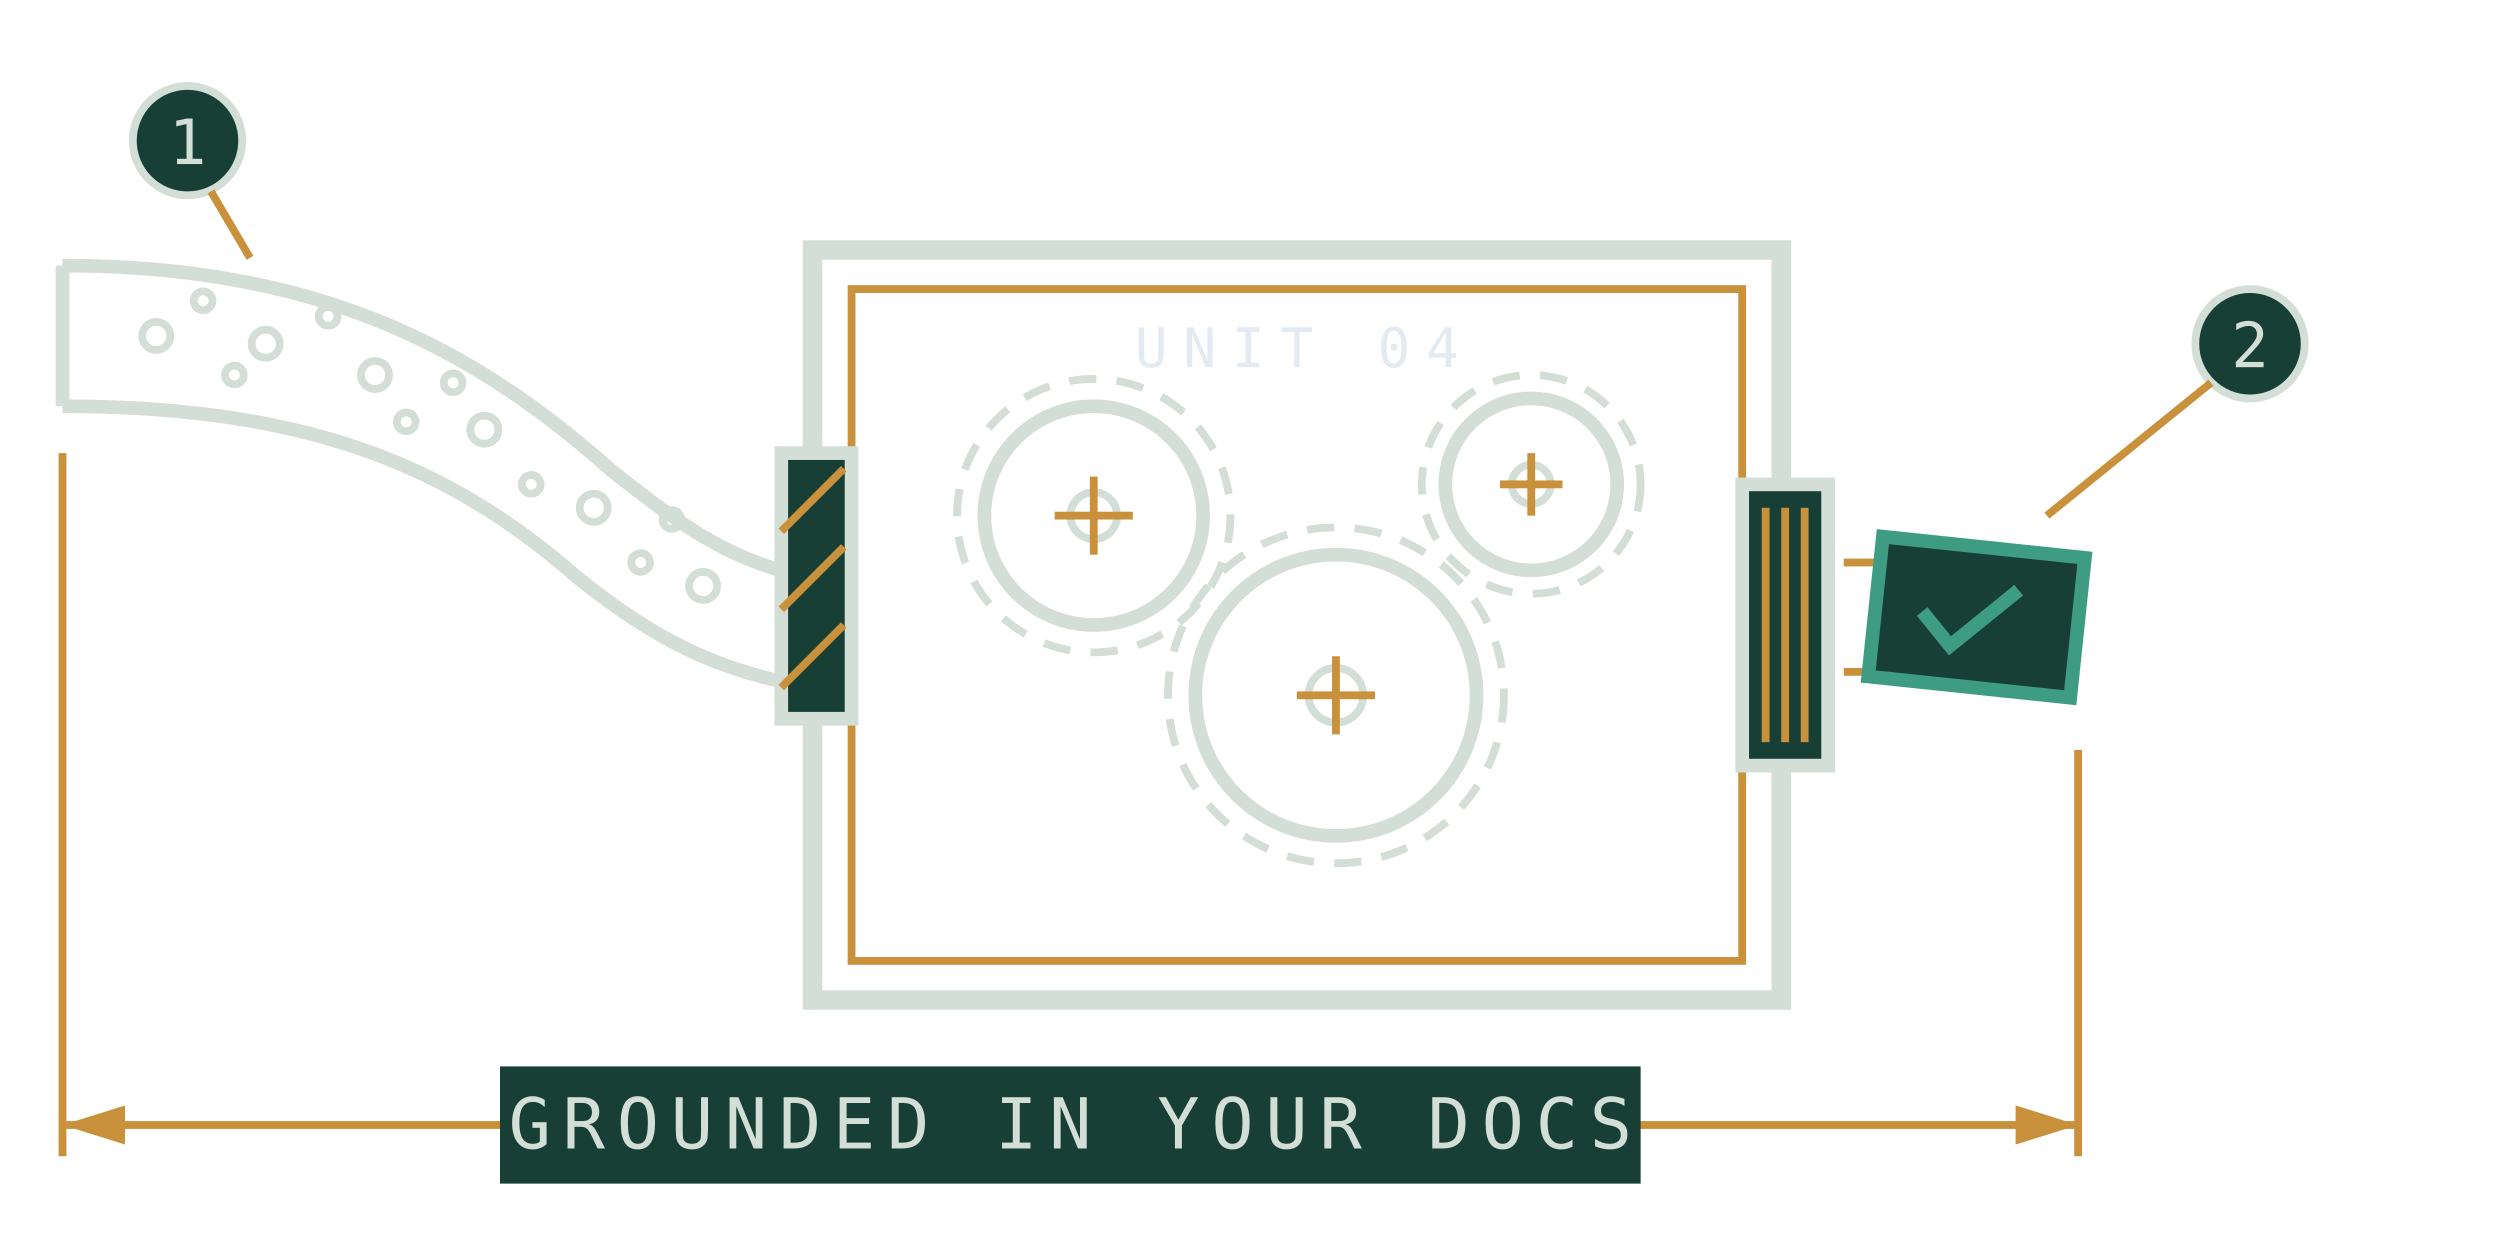
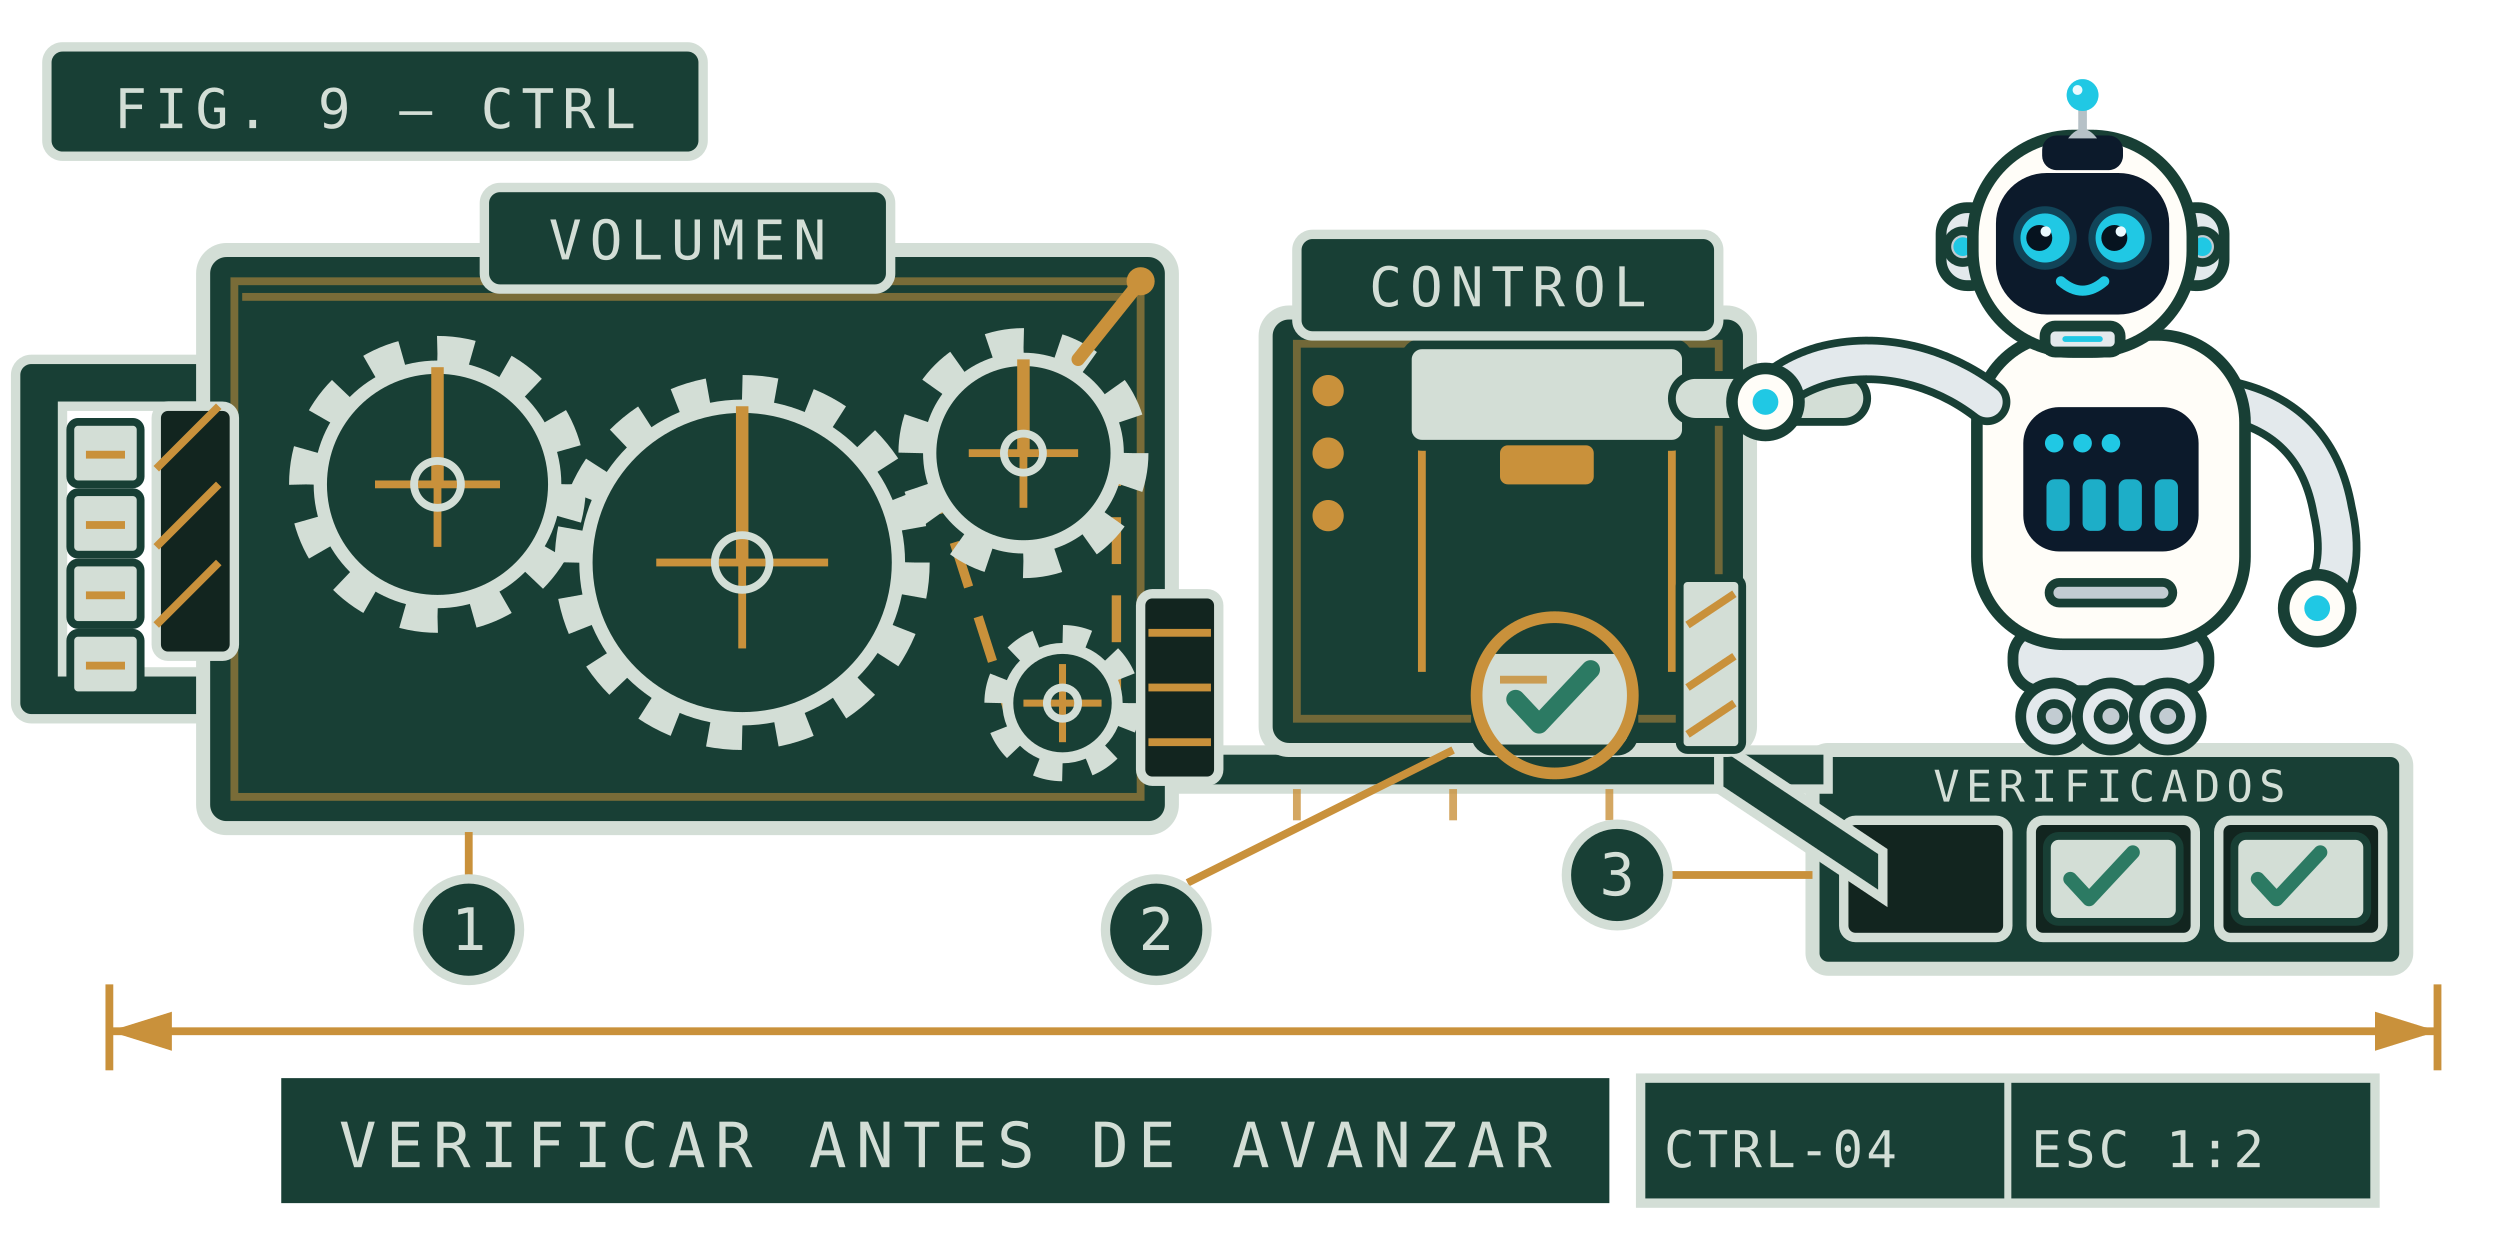
- <svg xmlns="http://www.w3.org/2000/svg" viewBox="0 0 320 160" role="img" aria-label="Punched paper tape feeds an analytical gear unit; a verified output chit exits through a guarded slot">
+ <svg xmlns="http://www.w3.org/2000/svg" viewBox="0 0 320 160" role="img" aria-labelledby="ctrlT ctrlD">
  <style>
- .vigai-g1,.vigai-g2,.vigai-g3{transform-box:fill-box;transform-origin:50% 50%}
- .vigai-g1{animation:vigai-cw 11s linear infinite}
- .vigai-g2{animation:vigai-ccw 14s linear infinite}
- .vigai-g3{animation:vigai-cw 10s linear infinite}
- @keyframes vigai-cw{to{transform:rotate(360deg)}}
- @keyframes vigai-ccw{to{transform:rotate(-360deg)}}
- .vigai-chit{animation:vigai-pulse 3s ease-in-out infinite}
- @keyframes vigai-pulse{0%,100%{opacity:1}50%{opacity:.75}}
- .vigai-tape{animation:vigai-drift 2.8s linear infinite}
- @keyframes vigai-drift{0%{transform:translate(-3px,-2px);opacity:0}20%{opacity:1}80%{opacity:1}100%{transform:translate(3px,2px);opacity:0}}
- @media (prefers-reduced-motion: reduce){*{animation:none !important}}
+ /* ============================================================
+    CTRL = el ciclo maestro dura 8 s.
+    Fases: 0=30 % avance del tren, 32=66 % el robot baja la
+    palanca y la pieza recibe sello y marca, 62=96 % la
+    compuerta abre y la pieza cae al archivador.
+    Capas con ritmos propios: 8 s (ciclo), 3.2 s (entrada),
+    6.4 s (barrido), 2.4 s (testigos), 5.6 / 4.2 / 3.2 / 2.2 s
+    (respiracion, parpadeo, barras y baliza del robot).
+    Regla de lectura: toda linea clara #D3DED6 va encima de masa
+    #183F35, para que la escena tenga silueta sobre crema y
+    contorno sobre verde bosque.
+    ============================================================ */
+ text{font-family:'IBM Plex Mono', ui-monospace, Menlo, Consolas, monospace}
+ .mass  {fill:#183F35;stroke:#D3DED6;stroke-width:1.8}
+ .mass-s{fill:#183F35;stroke:#D3DED6;stroke-width:1.2}
+ .deep  {fill:#12251F;stroke:#D3DED6;stroke-width:1.2}
+ .tool  {fill:#D3DED6;stroke:#183F35;stroke-width:1.4}
+ .tool-s{fill:#D3DED6;stroke:#183F35;stroke-width:1}
+ .t     {fill:#D3DED6}
+ .oc    {fill:none;stroke:#C9913B;stroke-width:1}
+ 
+ /* ==== capa 1: tren de engranajes, avanza y se retiene ==== */
+ .ctrl-g1{transform-origin:56px 62px;  animation:ctrlG1 8s linear infinite}
+ .ctrl-g2{transform-origin:95px 72px;  animation:ctrlG2 8s linear infinite}
+ .ctrl-g3{transform-origin:131px 58px; animation:ctrlG3 8s linear infinite}
+ .ctrl-g4{transform-origin:136px 90px; animation:ctrlG4 8s linear infinite}
+ @keyframes ctrlG1{0%{transform:rotate(0deg)}30%{transform:rotate(96deg)}72%{transform:rotate(106deg)}100%{transform:rotate(240deg)}}
+ @keyframes ctrlG2{0%{transform:rotate(0deg)}30%{transform:rotate(-72deg)}72%{transform:rotate(-80deg)}100%{transform:rotate(-180deg)}}
+ @keyframes ctrlG3{0%{transform:rotate(0deg)}30%{transform:rotate(115deg)}72%{transform:rotate(127deg)}100%{transform:rotate(288deg)}}
+ @keyframes ctrlG4{0%{transform:rotate(0deg)}30%{transform:rotate(144deg)}72%{transform:rotate(159deg)}100%{transform:rotate(360deg)}}
+ .ctrl-belt{stroke-dasharray:6 4;animation:ctrlBelt 8s linear infinite}
+ @keyframes ctrlBelt{0%{stroke-dashoffset:0}30%{stroke-dashoffset:-40}72%{stroke-dashoffset:-44}100%{stroke-dashoffset:-100}}
+ .ctrl-latch{transform-origin:146px 36px;animation:ctrlLatch 8s ease-in-out infinite}
+ @keyframes ctrlLatch{0%,26%{transform:rotate(0deg)}34%,68%{transform:rotate(-18deg)}78%,100%{transform:rotate(0deg)}}
+ 
+ /* ==== capa 2: la pieza, la prensa, el sello y la compuerta ==== */
+ .ctrl-piece{animation:ctrlPiece 8s ease-in-out infinite}
+ @keyframes ctrlPiece{
+   0%  {transform:translate(-46px,0);opacity:0}
+   9%  {transform:translate(-34px,0);opacity:0}
+   13% {transform:translate(-30px,0);opacity:1}
+   30% {transform:translate(0,0);opacity:1}
+   72% {transform:translate(0,0);opacity:1}
+   80% {transform:translate(20px,2px);opacity:1}
+   90% {transform:translate(47px,21px);opacity:1}
+   99% {transform:translate(47px,21px);opacity:1}
+   99.6%{transform:translate(47px,21px);opacity:0}
+   100%{transform:translate(-46px,0);opacity:0}
+ }
+ .ctrl-press{animation:ctrlPress 8s ease-in-out infinite}
+ @keyframes ctrlPress{0%,32%{transform:translateY(0)}48%,58%{transform:translateY(21px)}68%,100%{transform:translateY(0)}}
+ .ctrl-arm{transform-origin:72px 130px;animation:ctrlArm 8s ease-in-out infinite}
+ @keyframes ctrlArm{0%,32%{transform:rotate(0deg)}48%,58%{transform:rotate(-47deg)}68%,100%{transform:rotate(0deg)}}
+ .ctrl-check{transform-origin:199px 89px;animation:ctrlCheck 8s linear infinite}
+ @keyframes ctrlCheck{0%,52%{opacity:0;transform:scale(.4)}56%{opacity:1;transform:scale(1.3)}60%{opacity:1;transform:scale(1)}95%{opacity:1;transform:scale(1)}100%{opacity:0;transform:scale(.4)}}
+ .ctrl-seal{transform-origin:199px 89px;animation:ctrlSeal 8s linear infinite}
+ @keyframes ctrlSeal{0%,50%{opacity:0;transform:scale(.5)}54%{opacity:1;transform:scale(.8)}64%{opacity:0;transform:scale(1.7)}100%{opacity:0;transform:scale(1.7)}}
+ .ctrl-gate{animation:ctrlGate 8s ease-in-out infinite}
+ @keyframes ctrlGate{0%,62%{transform:translateY(0)}70%,88%{transform:translateY(-20px)}96%,100%{transform:translateY(0)}}
+ 
+ /* ==== capa 3: la entrada, siempre corriendo (3.2 s) ==== */
+ .ctrl-in{animation:ctrlIn 3.2s linear infinite}
+ .ctrl-in-2{animation-delay:.8s}
+ .ctrl-in-3{animation-delay:1.6s}
+ .ctrl-in-4{animation-delay:2.4s}
+ @keyframes ctrlIn{0%{transform:translateX(-5px);opacity:0}20%{opacity:1}76%{opacity:1}100%{transform:translateX(7px);opacity:0}}
+ 
+ /* ==== capa 4: barrido interno (6.4 s) y testigos (2.4 s) ==== */
+ .ctrl-scan{animation:ctrlScan 6.4s ease-in-out infinite}
+ @keyframes ctrlScan{0%,100%{transform:translateY(0)}50%{transform:translateY(58px)}}
+ .ctrl-led{animation:ctrlLed 2.4s ease-in-out infinite}
+ .ctrl-led-2{animation-delay:.3s}
+ .ctrl-led-3{animation-delay:.6s}
+ @keyframes ctrlLed{0%,100%{opacity:.3}50%{opacity:1}}
+ .ctrl-bal{animation:ctrlBal 4.8s ease-in-out infinite}
+ .ctrl-bal-2{animation-delay:1.6s}
+ .ctrl-bal-3{animation-delay:3.2s}
+ @keyframes ctrlBal{0%,100%{opacity:1}50%{opacity:.65}}
+ 
+ /* ==== capa 5: el robot canonico =====================
+    Dos juegos de trazo: .b-* para el cuerpo (escala 0.33)
+    y .h-* para la cabeza (escala 0.33 x 0.56 = 0.185).
+    Asi el contorno mide ~1.4 px en ambos y no se pierde. */
+ .b-cyan {fill:#20C8E4}
+ .b-shell{fill:#FFFDF8;stroke:#183F35;stroke-width:4.5}
+ .b-metal{fill:#E3E9EC;stroke:#183F35;stroke-width:4.2}
+ .b-ring {fill:#C2CCD2;stroke:#183F35;stroke-width:3.4}
+ .b-screen{fill:#0C1A2B}
+ .b-limb-o{fill:none;stroke:#183F35;stroke-width:18;stroke-linecap:round}
+ .b-limb-i{fill:none;stroke:#E3E9EC;stroke-width:12;stroke-linecap:round}
+ .h-shell{fill:#FFFDF8;stroke:#183F35;stroke-width:8}
+ .h-metal{fill:#E3E9EC;stroke:#183F35;stroke-width:7.5}
+ .h-ring {fill:#C2CCD2;stroke:#183F35;stroke-width:6}
+ 
+ .b-float{animation:bFloat 5.6s ease-in-out infinite}
+ @keyframes bFloat{0%,100%{transform:translateY(0)}50%{transform:translateY(-1.2px)}}
+ .b-wheel{animation:bWheel 5.6s ease-in-out infinite}
+ @keyframes bWheel{0%,100%{transform:translateY(0)}50%{transform:translateY(-1.5px)}}
+ .b-armR{transform-origin:168px 130px;animation:bArmR 4.4s ease-in-out infinite}
+ @keyframes bArmR{0%,100%{transform:rotate(0deg)}50%{transform:rotate(7deg)}}
+ .b-led{fill:#20C8E4;animation:bLed 2.4s ease-in-out infinite}
+ .b-led-2{animation-delay:.35s}
+ .b-led-3{animation-delay:.7s}
+ @keyframes bLed{0%,100%{opacity:.3}50%{opacity:1}}
+ .b-bar{fill:#20C8E4;opacity:.85;animation:bBar 3.2s ease-in-out infinite}
+ .b-bar-1{transform-origin:99px 180px}
+ .b-bar-2{transform-origin:113px 180px;animation-delay:.4s}
+ .b-bar-3{transform-origin:127px 180px;animation-delay:.8s}
+ .b-bar-4{transform-origin:141px 180px;animation-delay:1.2s}
+ @keyframes bBar{0%,100%{transform:scaleY(.4)}50%{transform:scaleY(1)}}
+ .b-ballglow{fill:#20C8E4;opacity:.4;transform-origin:100px 16px;animation:bPing 2.2s ease-out infinite}
+ @keyframes bPing{0%{transform:scale(.65);opacity:.6}70%,100%{transform:scale(1.8);opacity:0}}
+ .b-eyeL,.b-eyeR{animation:bBlink 4.2s ease-in-out infinite}
+ .b-eyeL{transform-origin:74px 115px}
+ .b-eyeR{transform-origin:126px 115px;animation-delay:.06s}
+ @keyframes bBlink{0%,45%{transform:scaleY(1)}47.5%,49.5%{transform:scaleY(.12)}52.5%,100%{transform:scaleY(1)}}
+ /* el destello de confirmacion vive dentro de la cuenca: r=22
+    contra ojos de r=17 y centros a 52 px, asi nunca se funden */
+ .b-glowL,.b-glowR{fill:#20C8E4;opacity:.24;animation:ctrlGlow 8s ease-in-out infinite}
+ .b-glowL{transform-origin:74px 115px}
+ .b-glowR{transform-origin:126px 115px;animation-delay:.05s}
+ @keyframes ctrlGlow{0%,50%{opacity:.2;transform:scale(.9)}57%{opacity:.5;transform:scale(1)}70%{opacity:.34;transform:scale(.96)}88%,100%{opacity:.2;transform:scale(.9)}}
+ .ctrl-ping{fill:none;stroke:#20C8E4;stroke-width:6;opacity:0;transform-origin:100px 16px;animation:ctrlPing 8s ease-out infinite}
+ @keyframes ctrlPing{0%,54%{opacity:0;transform:scale(.6)}58%{opacity:.85;transform:scale(1)}74%,100%{opacity:0;transform:scale(2.8)}}
+ .ctrl-smile{animation:ctrlSmile 8s ease-in-out infinite}
+ @keyframes ctrlSmile{0%,52%{opacity:.55}60%,76%{opacity:1}90%,100%{opacity:.55}}
+ 
+ @media (prefers-reduced-motion: reduce){
+   *{animation:none !important}
+   .ctrl-piece{transform:translate(0,0);opacity:1}
+   .ctrl-check{opacity:1;transform:scale(1)}
+   .ctrl-seal{opacity:0}
+   .ctrl-smile{opacity:1}
+   .b-glowL,.b-glowR{opacity:.3}
+ }
</style>
-   <path class="ill-draw" d="M8,34 C40,34 60,44 78,60 C88,68 94,72 104,74" fill="none" stroke="#d3ded6" stroke-width="1.75" />
-   <path class="ill-draw" d="M8,52 C40,52 58,60 74,74 C84,82 92,86 104,88" fill="none" stroke="#d3ded6" stroke-width="1.75" />
-   <line x1="8" y1="34" x2="8" y2="52" stroke="#d3ded6" stroke-width="1.75" />
-   <g class="vigai-tape" fill="none" stroke="#d3ded6" stroke-width="1">
-     <circle cx="20" cy="43" r="1.8" />
-     <circle cx="34" cy="44" r="1.8" />
-     <circle cx="48" cy="48" r="1.8" />
-     <circle cx="62" cy="55" r="1.8" />
-     <circle cx="76" cy="65" r="1.8" />
-     <circle cx="90" cy="75" r="1.8" />
-     <circle cx="26" cy="38.5" r="1.2" />
-     <circle cx="42" cy="40.5" r="1.2" />
-     <circle cx="30" cy="48" r="1.2" />
-     <circle cx="52" cy="54" r="1.2" />
-     <circle cx="58" cy="49" r="1.2" />
-     <circle cx="68" cy="62" r="1.2" />
-     <circle cx="82" cy="72" r="1.2" />
-     <circle cx="86" cy="66.5" r="1.2" />
-   </g>
-   <rect class="ill-draw" x="104" y="32" width="124" height="96" fill="none" stroke="#d3ded6" stroke-width="2.5" />
-   <rect x="109" y="37" width="114" height="86" fill="none" stroke="#c9913b" stroke-width="1" />
-   <text x="166" y="47" text-anchor="middle" font-family="IBM Plex Mono, monospace" font-size="7" letter-spacing="2" fill="rgba(196,209,224,.45)">UNIT 04</text>
-   <rect x="100" y="58" width="9" height="34" fill="#183f35" stroke="#d3ded6" stroke-width="1.75" />
-   <path d="M100,68 l8,-8 M100,78 l8,-8 M100,88 l8,-8" stroke="#c9913b" stroke-width="1" fill="none" />
-   <g fill="none" stroke="#d3ded6">
-     <circle class="ill-draw" cx="140" cy="66" r="14" stroke-width="1.75" />
-     <circle class="vigai-g1" cx="140" cy="66" r="17.5" stroke-width="1" stroke-dasharray="3.5 2.6" />
-     <circle cx="140" cy="66" r="3" stroke-width="1" />
-     <circle class="ill-draw" cx="171" cy="89" r="18" stroke-width="1.75" />
-     <circle class="vigai-g2" cx="171" cy="89" r="21.5" stroke-width="1" stroke-dasharray="3.5 2.6" />
-     <circle cx="171" cy="89" r="3.5" stroke-width="1" />
-     <circle class="ill-draw" cx="196" cy="62" r="11" stroke-width="1.75" />
-     <circle class="vigai-g3" cx="196" cy="62" r="14" stroke-width="1" stroke-dasharray="3.5 2.6" />
-     <circle cx="196" cy="62" r="2.5" stroke-width="1" />
-   </g>
-   <path class="vigai-g1" d="M135,66 h10 M140,61 v10" stroke="#c9913b" stroke-width="1" fill="none" />
-   <path class="vigai-g2" d="M166,89 h10 M171,84 v10" stroke="#c9913b" stroke-width="1" fill="none" />
-   <path class="vigai-g3" d="M192,62 h8 M196,58 v8" stroke="#c9913b" stroke-width="1" fill="none" />
-   <rect x="223" y="62" width="11" height="36" fill="#183f35" stroke="#d3ded6" stroke-width="1.75" />
-   <path d="M226,65 v30 M228.5,65 v30 M231,65 v30" stroke="#c9913b" stroke-width="1" fill="none" />
-   <path d="M236,72 h5 M236,86 h5" stroke="#c9913b" stroke-width="1" fill="none" />
-   <g class="vigai-chit" transform="rotate(6 253 79)">
-     <rect class="ill-draw" x="240" y="70" width="26" height="18" fill="#183f35" stroke="#3e9c82" stroke-width="1.75" />
-     <path d="M246,79 l4,4 l8,-8" fill="none" stroke="#3e9c82" stroke-width="1.75" />
-   </g>
-   <g stroke="#c9913b" stroke-width="1" fill="none">
-     <line x1="8" y1="58" x2="8" y2="148" />
-     <line x1="266" y1="96" x2="266" y2="148" />
-     <line x1="8" y1="144" x2="266" y2="144" />
-   </g>
-   <path d="M8,144 l8,-2.5 v5 Z M266,144 l-8,-2.5 v5 Z" fill="#c9913b" />
-   <rect x="64" y="136.5" width="146" height="15" fill="#183f35" />
-   <text x="137" y="147" text-anchor="middle" font-family="IBM Plex Mono, monospace" font-size="9" letter-spacing="1.5" fill="#d3ded6">GROUNDED IN YOUR DOCS</text>
-   <circle cx="24" cy="18" r="7" fill="#183f35" stroke="#d3ded6" stroke-width="1" />
-   <text x="24" y="21" text-anchor="middle" font-family="IBM Plex Mono, monospace" font-size="8" fill="#d3ded6">1</text>
-   <line x1="27" y1="24.5" x2="32" y2="33" stroke="#c9913b" stroke-width="1" />
-   <circle cx="288" cy="44" r="7" fill="#183f35" stroke="#d3ded6" stroke-width="1" />
-   <text x="288" y="47" text-anchor="middle" font-family="IBM Plex Mono, monospace" font-size="8" fill="#d3ded6">2</text>
-   <line x1="283" y1="49" x2="262" y2="66" stroke="#c9913b" stroke-width="1" />
+   <rect class="mass-s" x="6" y="6" width="84" height="14" rx="2" />
+   <text class="t" x="48" y="16.4" text-anchor="middle" font-size="7" letter-spacing="1">FIG. 9 — CTRL</text>
+   <path class="mass-s" d="M26,46 H4 a2,2 0 0 0 -2,2 V90 a2,2 0 0 0 2,2 H26 V86 H8 V52 H26 Z" />
+   <g class="ctrl-in">
+     <rect class="tool-s" x="9" y="54" width="9" height="8" rx="1" />
+     <path class="oc" d="M11,58.2 h5" />
+   </g>
+   <g class="ctrl-in ctrl-in-2">
+     <rect class="tool-s" x="9" y="63" width="9" height="8" rx="1" />
+     <path class="oc" d="M11,67.2 h5" />
+   </g>
+   <g class="ctrl-in ctrl-in-3">
+     <rect class="tool-s" x="9" y="72" width="9" height="8" rx="1" />
+     <path class="oc" d="M11,76.2 h5" />
+   </g>
+   <g class="ctrl-in ctrl-in-4">
+     <rect class="tool-s" x="9" y="81" width="9" height="8" rx="1" />
+     <path class="oc" d="M11,85.2 h5" />
+   </g>
+   <rect class="mass" x="26" y="32" width="124" height="74" rx="3" />
+   <rect class="oc" x="30" y="36" width="116" height="66" opacity=".55" />
+   <line class="ctrl-scan" x1="31" y1="38" x2="145" y2="38" stroke="#C9913B" stroke-width="1" opacity=".55" />
+   <rect class="deep" x="20" y="52" width="10" height="32" rx="1.5" />
+   <path class="oc" d="M20,60 l8,-8 M20,70 l8,-8 M20,80 l8,-8" />
+   <g class="ctrl-belt" fill="none" stroke="#C9913B" stroke-width="1.2">
+     <path d="M119.1,59.9 L129.1,91.1 M142.9,56.2 L142.9,88.9" />
+   </g>
+   <g fill="none" stroke="#D3DED6">
+     <circle cx="56" cy="62" r="15" stroke-width="1.7" />
+     <circle cx="95" cy="72" r="20" stroke-width="1.7" />
+     <circle cx="131" cy="58" r="12" stroke-width="1.7" />
+     <circle cx="136" cy="90" r="7" stroke-width="1.4" />
+   </g>
+   <g class="ctrl-g1" fill="none">
+     <circle cx="56" cy="62" r="17" stroke="#D3DED6" stroke-width="4" stroke-dasharray="4.4 4.5" />
+     <path d="M48,62 h16 M56,54 v16" stroke="#C9913B" stroke-width="1" />
+     <path d="M56,62 L56,47" stroke="#C9913B" stroke-width="1.6" />
+   </g>
+   <g class="ctrl-g2" fill="none">
+     <circle cx="95" cy="72" r="22" stroke="#D3DED6" stroke-width="4" stroke-dasharray="4.3 4.34" />
+     <path d="M84,72 h22 M95,61 v22" stroke="#C9913B" stroke-width="1" />
+     <path d="M95,72 L95,52" stroke="#C9913B" stroke-width="1.6" />
+   </g>
+   <g class="ctrl-g3" fill="none">
+     <circle cx="131" cy="58" r="14" stroke="#D3DED6" stroke-width="4" stroke-dasharray="4.4 4.4" />
+     <path d="M124,58 h14 M131,51 v14" stroke="#C9913B" stroke-width="1" />
+     <path d="M131,58 L131,46" stroke="#C9913B" stroke-width="1.6" />
+   </g>
+   <g class="ctrl-g4" fill="none">
+     <circle cx="136" cy="90" r="8.5" stroke="#D3DED6" stroke-width="3" stroke-dasharray="3.3 3.38" />
+     <path d="M131,90 h10 M136,85 v10" stroke="#C9913B" stroke-width=".9" />
+   </g>
+   <g fill="none" stroke="#D3DED6" stroke-width="1">
+     <circle cx="56" cy="62" r="3" />
+     <circle cx="95" cy="72" r="3.5" />
+     <circle cx="131" cy="58" r="2.5" />
+     <circle cx="136" cy="90" r="2" />
+   </g>
+   <g class="ctrl-latch" fill="none" stroke="#C9913B" stroke-width="1.7" stroke-linecap="round">
+     <path d="M146,36 L138,46" />
+   </g>
+   <circle cx="146" cy="36" r="1.8" fill="#C9913B" />
+   <rect class="mass-s" x="62" y="24" width="52" height="13" rx="2" />
+   <text class="t" x="88" y="33.2" text-anchor="middle" font-size="7" letter-spacing="1">VOLUMEN</text>
+   <rect class="mass" x="232" y="96" width="76" height="28" rx="2" />
+   <rect class="deep" x="236" y="105" width="21" height="15" rx="1.5" />
+   <rect class="deep" x="260" y="105" width="21" height="15" rx="1.5" />
+   <rect class="deep" x="284" y="105" width="21" height="15" rx="1.5" />
+   <g>
+     <rect class="tool-s" x="262" y="107" width="17" height="11" rx="1.5" />
+     <path d="M265,112.5 l2.4,2.6 l5.6,-6" fill="none" stroke="#2C7A63" stroke-width="1.8" stroke-linecap="round" stroke-linejoin="round" />
+     <rect class="tool-s" x="286" y="107" width="17" height="11" rx="1.5" />
+     <path d="M289,112.5 l2.4,2.6 l5.6,-6" fill="none" stroke="#2C7A63" stroke-width="1.8" stroke-linecap="round" stroke-linejoin="round" />
+   </g>
+   <text class="t" x="270" y="102.6" text-anchor="middle" font-size="5.6" letter-spacing=".8">VERIFICADOS</text>
+   <rect class="mass-s" x="150" y="96" width="84" height="5" />
+   <path class="oc" opacity=".8" d="M166,101 v4 M186,101 v4 M206,101 v4" />
+   <path class="mass-s" d="M220,95 L241,109 L241,115 L220,101 Z" />
+   <rect class="mass" x="162" y="40" width="62" height="56" rx="3" />
+   <rect class="oc" x="166" y="44" width="54" height="48" opacity=".5" />
+   <circle class="ctrl-led" cx="170" cy="50" r="2" fill="#C9913B" />
+   <circle class="ctrl-led ctrl-led-2" cx="170" cy="58" r="2" fill="#C9913B" />
+   <circle class="ctrl-led ctrl-led-3" cx="170" cy="66" r="2" fill="#C9913B" />
+   <path class="oc" d="M182,44 v42 M214,44 v42" />
+   <g class="ctrl-gate">
+     <rect class="tool-s" x="215" y="74" width="8" height="22" rx="1" />
+     <path d="M216,80 l6,-4 M216,88 l6,-4 M216,94 l6,-4" fill="none" stroke="#C9913B" stroke-width="1" />
+   </g>
+   <g class="ctrl-press">
+     <rect class="tool" x="180" y="44" width="36" height="13" rx="2" />
+     <rect class="tool-s" x="214" y="48" width="25" height="6" rx="3" />
+     <rect x="192" y="57" width="12" height="5" rx="1" fill="#C9913B" />
+   </g>
+   <g class="ctrl-piece">
+     <rect class="tool" x="189" y="83" width="20" height="13" rx="2" />
+     <path class="oc" opacity=".85" d="M192,87 h6" />
+     <circle class="ctrl-seal" cx="199" cy="89" r="10" fill="none" stroke="#C9913B" stroke-width="1.5" />
+     <path class="ctrl-check" d="M194,89.5 l3,3.2 l6.6,-7" fill="none" stroke="#2C7A63" stroke-width="2.4" stroke-linecap="round" stroke-linejoin="round" />
+   </g>
+   <rect class="deep" x="146" y="76" width="10" height="24" rx="1.5" />
+   <path class="oc" d="M147,81 h8 M147,88 h8 M147,95 h8" />
+   <g class="b-float">
+     <g transform="translate(230.6 8.55) scale(0.33)">
+       <g class="b-wheel">
+         <rect class="b-metal" x="82" y="218" width="76" height="24" rx="11" />
+         <circle class="b-metal" cx="98" cy="252" r="13" />
+         <circle class="b-metal" cx="120" cy="252" r="13" />
+         <circle class="b-metal" cx="142" cy="252" r="13" />
+         <circle class="b-ring" cx="98" cy="252" r="5" />
+         <circle class="b-ring" cx="120" cy="252" r="5" />
+         <circle class="b-ring" cx="142" cy="252" r="5" />
+       </g>
+       <g class="b-armR">
+         <path class="b-limb-o" d="M168 130 q32 8 38 42 q5 22 -4 34" />
+         <path class="b-limb-i" d="M168 130 q32 8 38 42 q5 22 -4 34" />
+         <circle class="b-shell" cx="200" cy="210" r="13" />
+         <circle class="b-cyan" cx="200" cy="210" r="5" />
+       </g>
+       <rect class="b-shell" x="68" y="104" width="104" height="120" rx="34" />
+       <rect class="b-screen" x="86" y="132" width="68" height="56" rx="14" />
+       <circle class="b-led" cx="98" cy="146" r="3.6" />
+       <circle class="b-led b-led-2" cx="109" cy="146" r="3.6" />
+       <circle class="b-led b-led-3" cx="120" cy="146" r="3.6" />
+       <rect class="b-bar b-bar-1" x="95" y="160" width="9" height="20" rx="3" />
+       <rect class="b-bar b-bar-2" x="109" y="160" width="9" height="20" rx="3" />
+       <rect class="b-bar b-bar-3" x="123" y="160" width="9" height="20" rx="3" />
+       <rect class="b-bar b-bar-4" x="137" y="160" width="9" height="20" rx="3" />
+       <rect class="b-ring" x="96" y="200" width="48" height="8" rx="4" />
+       <g class="ctrl-arm">
+         <path class="b-limb-o" d="M72 130 C 54 116, 30 110, 8 116 C -2 119, -10 124, -14 130" />
+         <path class="b-limb-i" d="M72 130 C 54 116, 30 110, 8 116 C -2 119, -10 124, -14 130" />
+         <circle class="b-shell" cx="-14" cy="130" r="13" />
+         <circle class="b-cyan" cx="-14" cy="130" r="5" />
+       </g>
+       <g transform="translate(53 2) scale(0.56)">
+         <rect class="h-metal" x="2" y="94" width="38" height="54" rx="18" />
+         <rect class="h-metal" x="160" y="94" width="38" height="54" rx="18" />
+         <circle class="h-ring" cx="17" cy="121" r="11" />
+         <circle class="h-ring" cx="183" cy="121" r="11" />
+         <circle class="b-cyan" cx="17" cy="121" r="6.5" />
+         <circle class="b-cyan" cx="183" cy="121" r="6.5" />
+         <rect class="h-shell" x="24" y="44" width="152" height="150" rx="70" />
+         <rect class="b-screen" x="72" y="44" width="56" height="24" rx="10" />
+         <path d="M90 46 q10 -13 20 0 z" fill="#B6C1C7" />
+         <line x1="100" y1="42" x2="100" y2="27" stroke="#B6C1C7" stroke-width="6" stroke-linecap="round" />
+         <circle class="ctrl-ping" cx="100" cy="16" r="13" />
+         <circle class="b-ballglow" cx="100" cy="16" r="11" />
+         <circle class="b-cyan" cx="100" cy="16" r="11" />
+         <circle cx="96.5" cy="12.5" r="3.4" fill="#EAFAFF" />
+         <rect class="b-screen" x="40" y="70" width="120" height="98" rx="35" />
+         <circle class="b-glowL" cx="74" cy="115" r="22" />
+         <circle class="b-glowR" cx="126" cy="115" r="22" />
+         <g class="b-eyeL">
+           <circle class="b-cyan" cx="74" cy="115" r="17" />
+           <circle cx="70" cy="115" r="9" fill="#06131F" />
+           <circle cx="74.5" cy="110.5" r="3.6" fill="#EAFAFF" />
+         </g>
+         <g class="b-eyeR">
+           <circle class="b-cyan" cx="126" cy="115" r="17" />
+           <circle cx="122" cy="115" r="9" fill="#06131F" />
+           <circle cx="126.5" cy="110.5" r="3.6" fill="#EAFAFF" />
+         </g>
+         <path class="ctrl-smile" d="M85 145 q15 13 30 0" fill="none" stroke="#20C8E4" stroke-width="7" stroke-linecap="round" />
+         <rect class="h-metal" x="74" y="176" width="52" height="18" rx="7" />
+         <rect class="b-cyan" x="86" y="183" width="28" height="4" rx="2" />
+       </g>
+     </g>
+   </g>
+   <rect class="mass-s" x="166" y="30" width="54" height="13" rx="2" />
+   <text class="t" x="193" y="39.2" text-anchor="middle" font-size="7" letter-spacing="1">CONTROL</text>
+   <g class="ctrl-bal">
+     <path class="oc" d="M60,106.5 V113" />
+     <circle class="mass-s" cx="60" cy="119" r="6.5" />
+     <text class="t" x="60" y="121.6" text-anchor="middle" font-size="7.5">1</text>
+   </g>
+   <g class="ctrl-bal ctrl-bal-2">
+     <path class="oc" d="M186,96 L152,113" />
+     <circle class="mass-s" cx="148" cy="119" r="6.5" />
+     <text class="t" x="148" y="121.6" text-anchor="middle" font-size="7.5">2</text>
+   </g>
+   <g class="ctrl-bal ctrl-bal-3">
+     <path class="oc" d="M232,112 H214" />
+     <circle class="mass-s" cx="207" cy="112" r="6.5" />
+     <text class="t" x="207" y="114.6" text-anchor="middle" font-size="7.5">3</text>
+   </g>
+   <g class="oc">
+     <path d="M14,126 V137 M312,126 V137 M14,132 H312" />
+   </g>
+   <path d="M14,132 l8,-2.5 v5 Z M312,132 l-8,-2.5 v5 Z" fill="#C9913B" />
+   <rect x="36" y="138" width="170" height="16" fill="#183F35" />
+   <text class="t" x="121" y="149.4" text-anchor="middle" font-size="8" letter-spacing="1.2">VERIFICAR ANTES DE AVANZAR</text>
+   <rect class="mass-s" x="210" y="138" width="94" height="16" />
+   <line x1="257" y1="138" x2="257" y2="154" stroke="#D3DED6" stroke-width=".9" />
+   <text class="t" x="213" y="149.4" font-size="6.5" letter-spacing=".4">CTRL-04</text>
+   <text class="t" x="260" y="149.4" font-size="6.5" letter-spacing=".4">ESC 1:2</text>
</svg>
